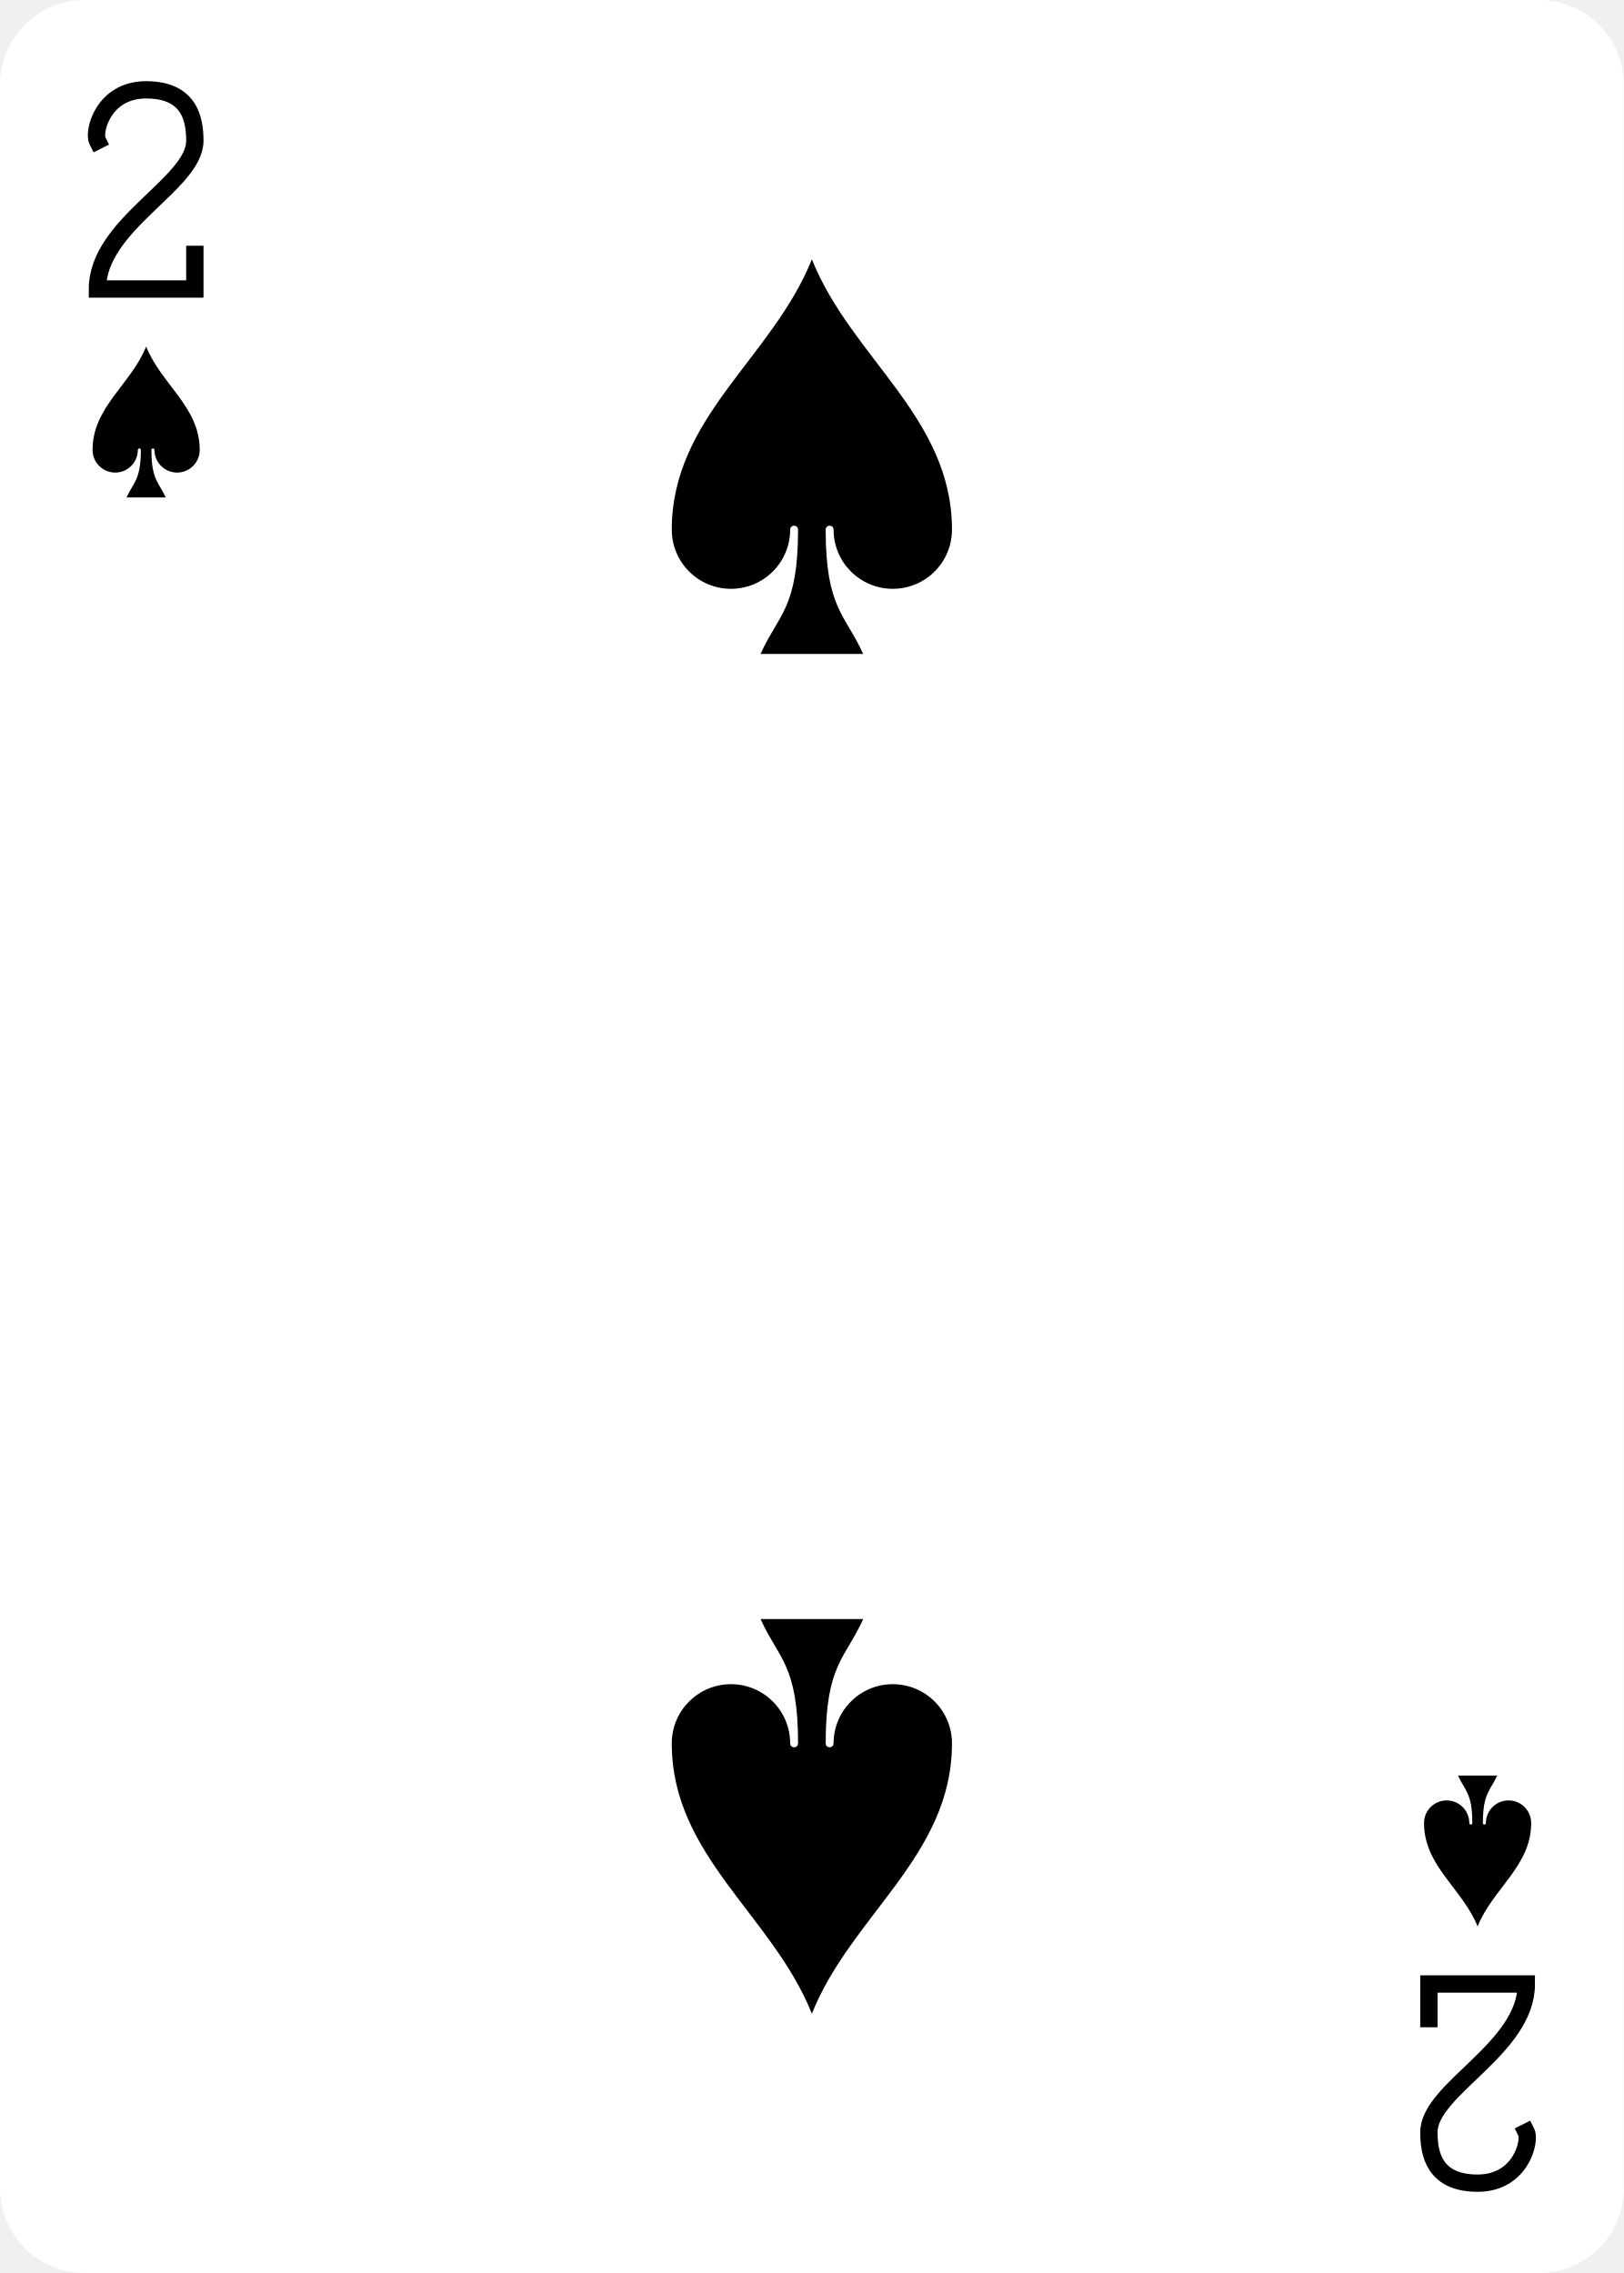
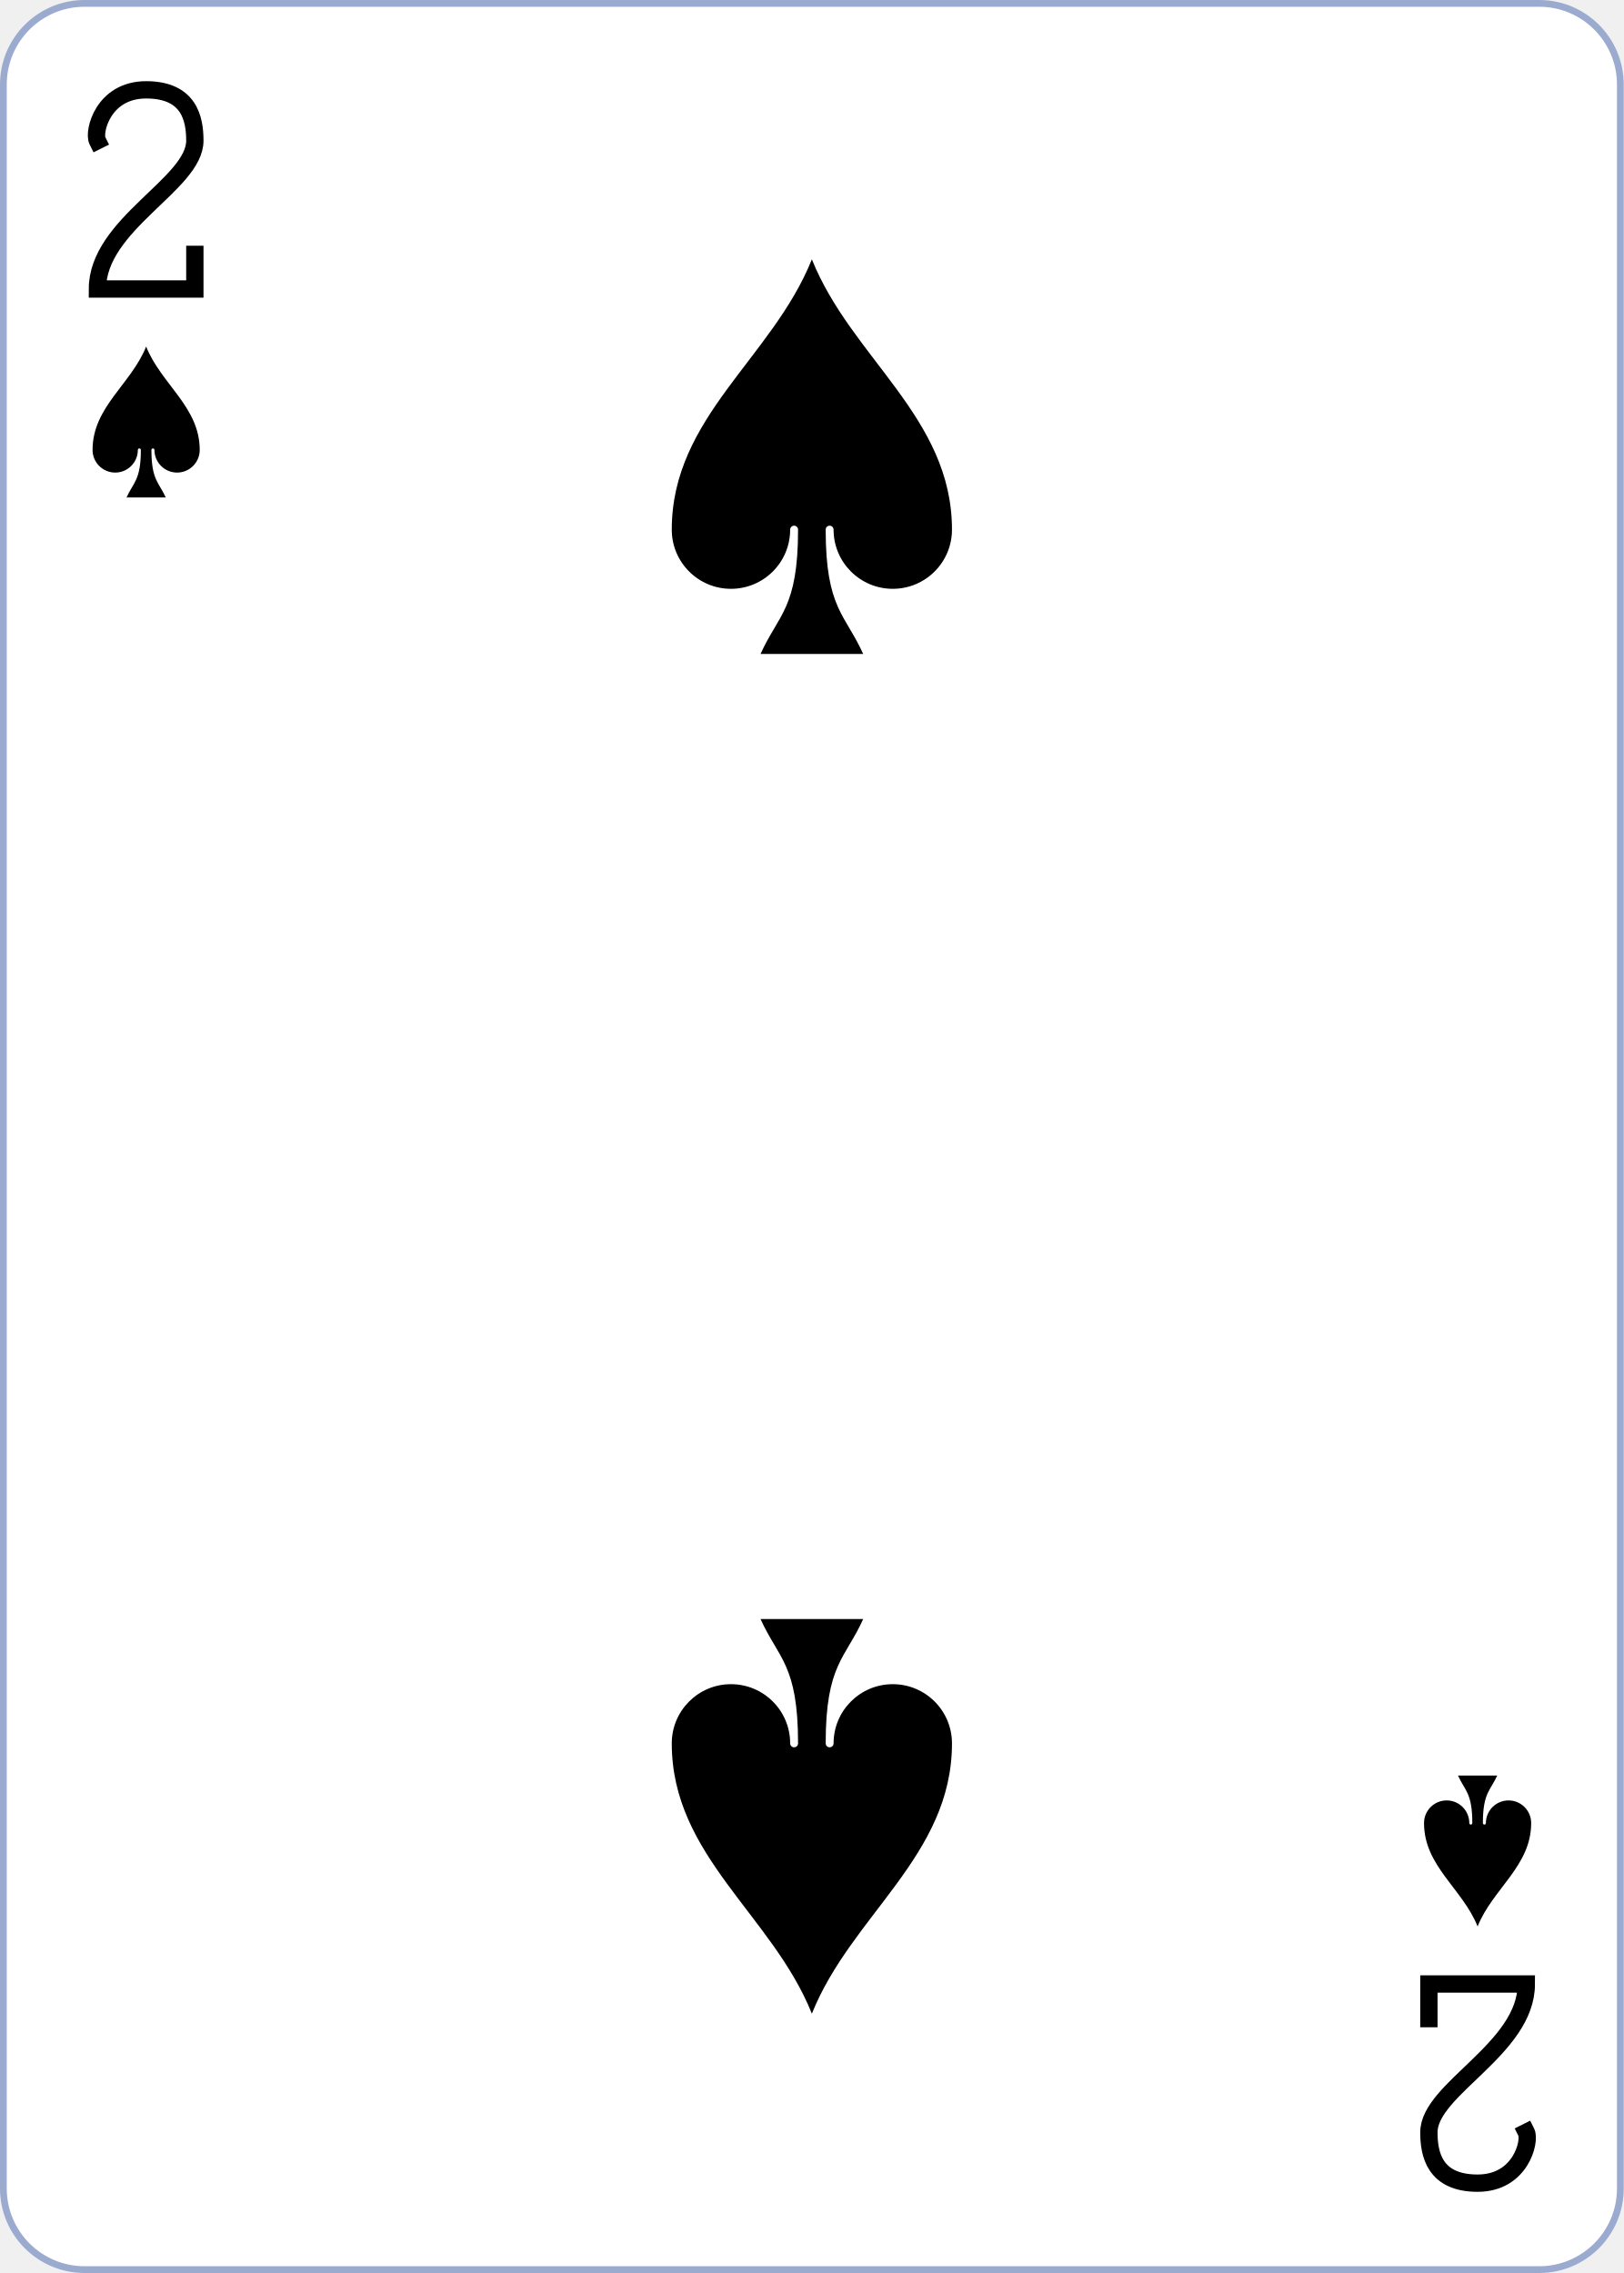
<svg xmlns="http://www.w3.org/2000/svg" xmlns:xlink="http://www.w3.org/1999/xlink" class="card" face="2S" height="3.5in" preserveAspectRatio="none" viewBox="-120 -168 240 336" width="2.5in">
  <symbol id="SS2" viewBox="-600 -600 1200 1200" preserveAspectRatio="xMinYMid">
    <path d="M0 -500C100 -250 355 -100 355 185A150 150 0 0 1 55 185A10 10 0 0 0 35 185C35 385 85 400 130 500L-130 500C-85 400 -35 385 -35 185A10 10 0 0 0 -55 185A150 150 0 0 1 -355 185C-355 -100 -100 -250 0 -500Z" fill="black" />
  </symbol>
  <symbol id="VS2" viewBox="-500 -500 1000 1000" preserveAspectRatio="xMinYMid">
    <path d="M-225 -225C-245 -265 -200 -460 0 -460C 200 -460 225 -325 225 -225C225 -25 -225 160 -225 460L225 460L225 300" stroke="black" stroke-width="80" stroke-linecap="square" stroke-miterlimit="1.5" fill="none" />
  </symbol>
-   <rect width="239" height="335" x="-119.5" y="-167.5" rx="12" ry="12" fill="white" stroke="white" />
+   <rect width="239" height="335" x="-119.5" y="-167.5" rx="12" ry="12" fill="white" stroke="#9baacf" />
  <use xlink:href="#VS2" height="32" x="-114.4" y="-156" />
  <use xlink:href="#SS2" height="26.769" x="-111.784" y="-119" />
  <use xlink:href="#SS2" height="70" x="-35" y="-135.501" />
  <g transform="rotate(180)">
    <use xlink:href="#VS2" height="32" x="-114.4" y="-156" />
    <use xlink:href="#SS2" height="26.769" x="-111.784" y="-119" />
    <use xlink:href="#SS2" height="70" x="-35" y="-135.501" />
  </g>
</svg>
